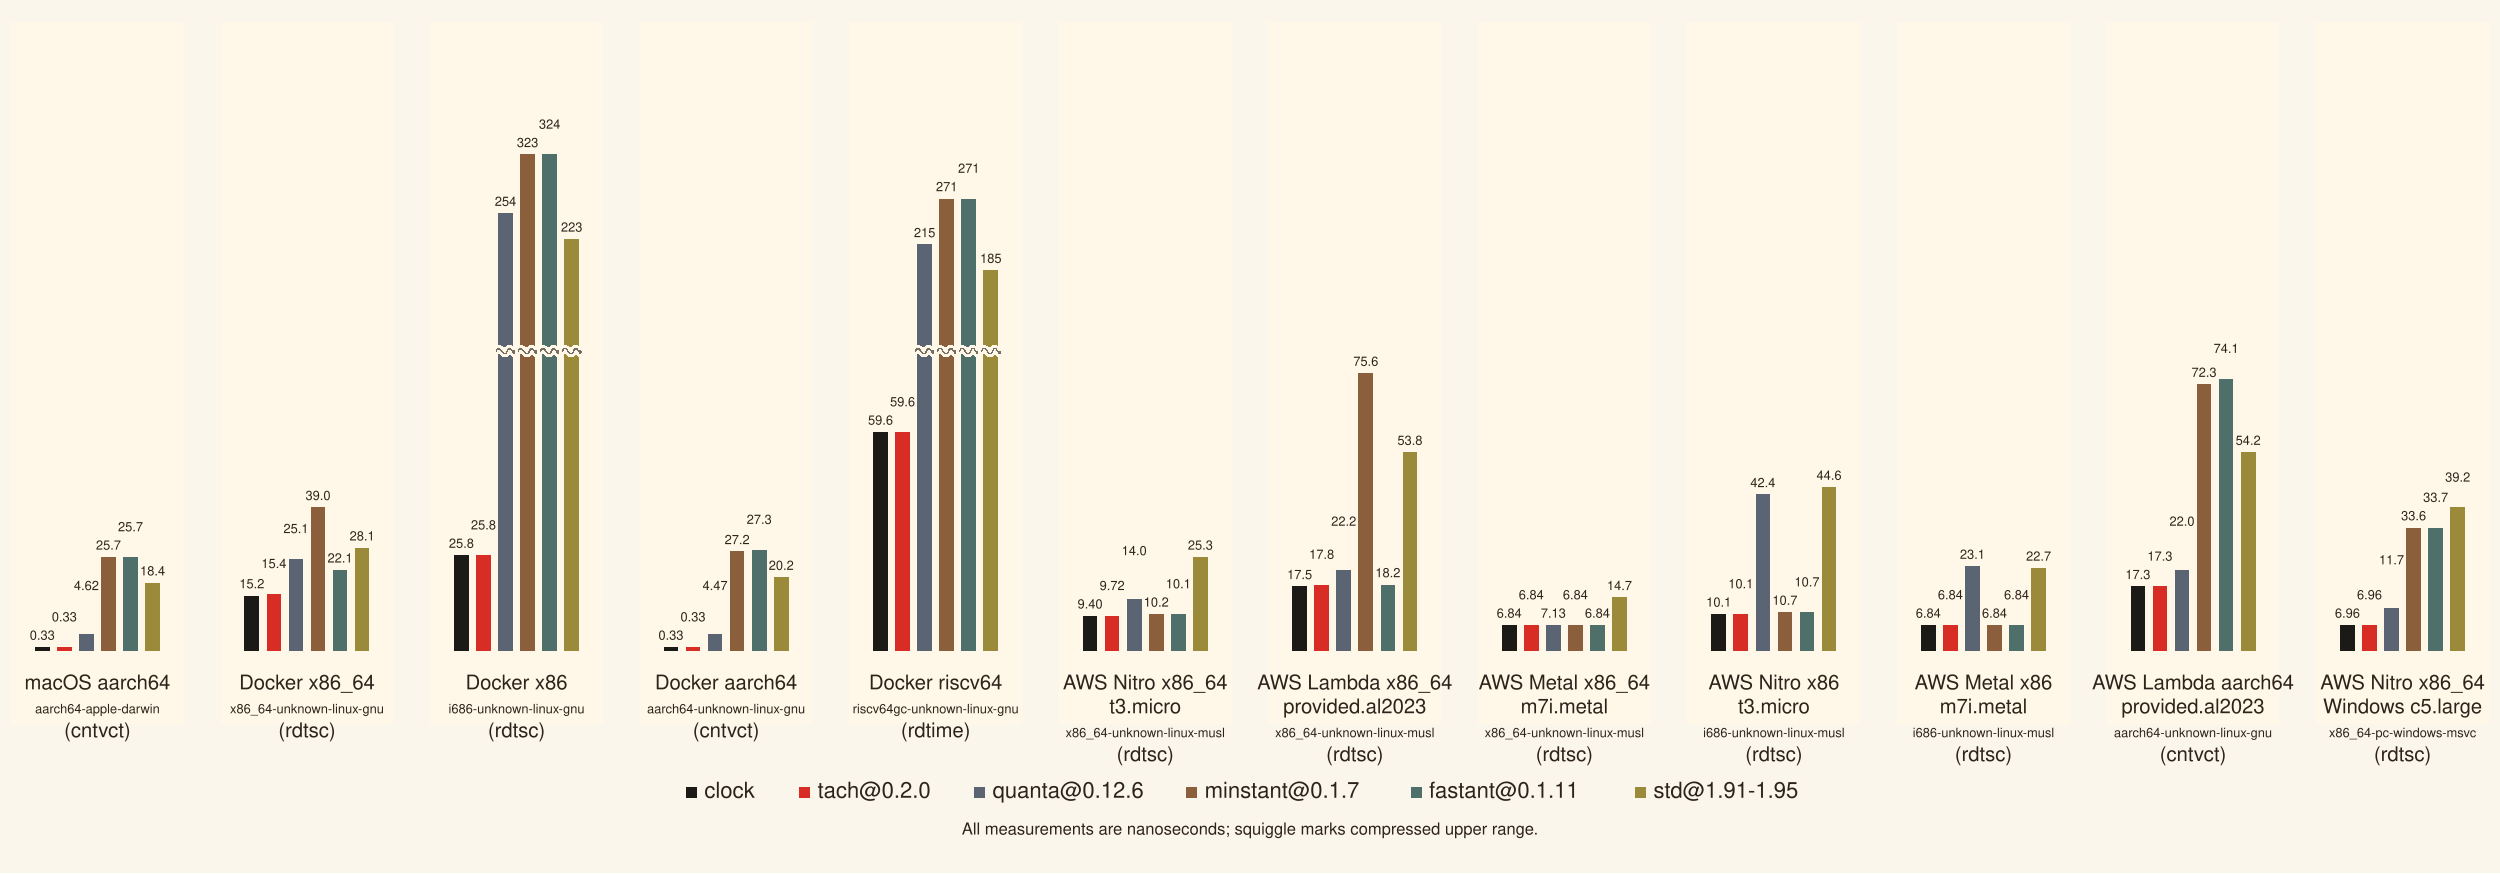
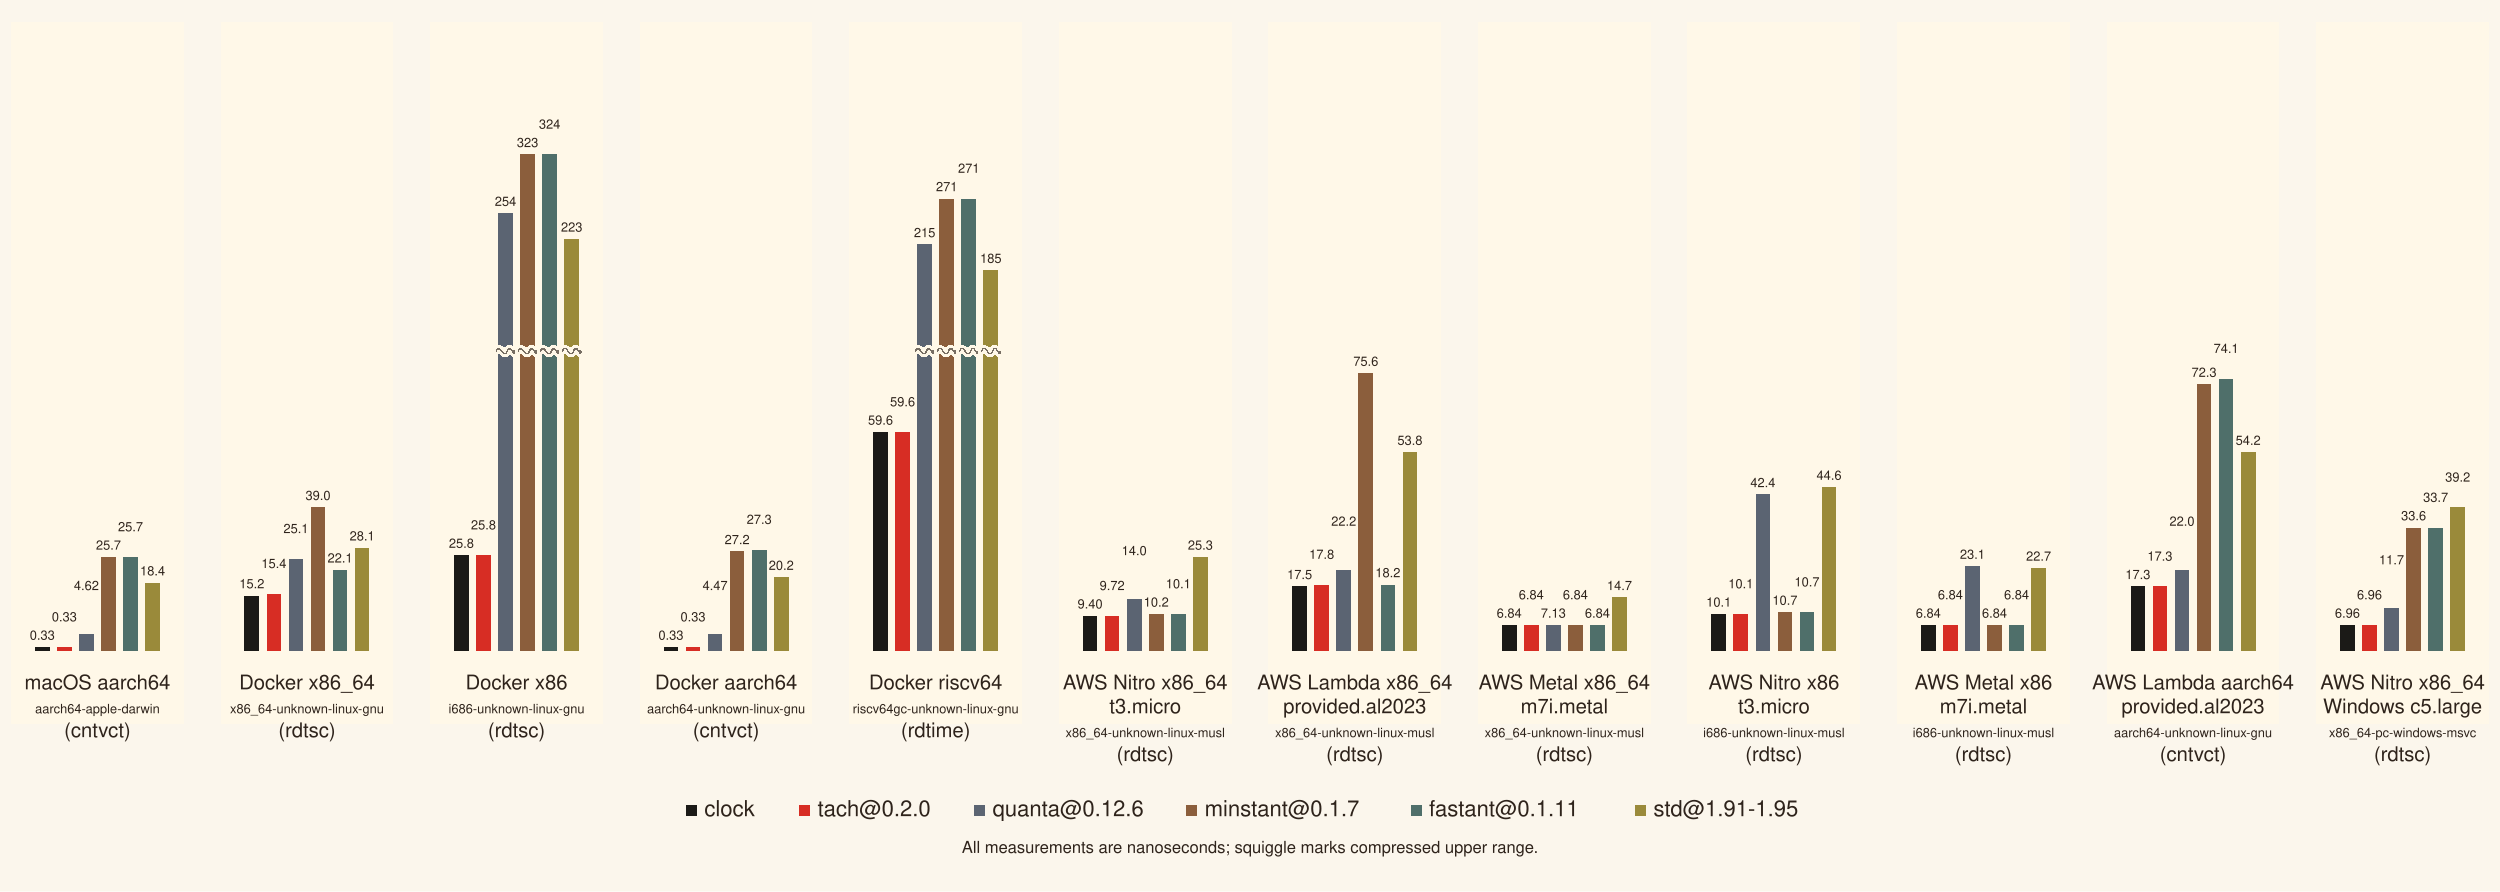
- <svg xmlns="http://www.w3.org/2000/svg" width="1360" height="475" viewBox="0 0 1360 475">
-   <rect width="1360" height="475" fill="#FBF6EC" />
+ <svg xmlns="http://www.w3.org/2000/svg" width="1360" height="485" viewBox="0 0 1360 485">
+   <rect width="1360" height="485" fill="#FBF6EC" />
  <g shape-rendering="crispEdges">
-     <rect x="373.16" y="428" width="6" height="6" fill="#1B1A17" />
-     <text x="383.16" y="434" text-anchor="start" font-family="Avenir Next, Helvetica, Arial, sans-serif" font-size="12" fill="#2E231B">clock</text>
-     <rect x="434.76" y="428" width="6" height="6" fill="#D72D24" />
-     <text x="444.76" y="434" text-anchor="start" font-family="Avenir Next, Helvetica, Arial, sans-serif" font-size="12" fill="#2E231B">tach@0.2.0</text>
-     <rect x="529.96" y="428" width="6" height="6" fill="#5B6472" />
-     <text x="539.96" y="434" text-anchor="start" font-family="Avenir Next, Helvetica, Arial, sans-serif" font-size="12" fill="#2E231B">quanta@0.12.6</text>
-     <rect x="645.32" y="428" width="6" height="6" fill="#8B5E3C" />
-     <text x="655.32" y="434" text-anchor="start" font-family="Avenir Next, Helvetica, Arial, sans-serif" font-size="12" fill="#2E231B">minstant@0.1.7</text>
-     <rect x="767.4" y="428" width="6" height="6" fill="#4F6F6A" />
-     <text x="777.4" y="434" text-anchor="start" font-family="Avenir Next, Helvetica, Arial, sans-serif" font-size="12" fill="#2E231B">fastant@0.1.11</text>
-     <rect x="889.48" y="428" width="6" height="6" fill="#9A8A3A" />
-     <text x="899.48" y="434" text-anchor="start" font-family="Avenir Next, Helvetica, Arial, sans-serif" font-size="12" fill="#2E231B">std@1.91-1.95</text>
-     <text x="680" y="454" text-anchor="middle" font-family="Avenir Next, Helvetica, Arial, sans-serif" font-size="9" fill="#2E231B">All measurements are nanoseconds; squiggle marks compressed upper range.</text>
+     <rect x="373.16" y="438" width="6" height="6" fill="#1B1A17" />
+     <text x="383.16" y="444" text-anchor="start" font-family="Avenir Next, Helvetica, Arial, sans-serif" font-size="12" fill="#2E231B">clock</text>
+     <rect x="434.76" y="438" width="6" height="6" fill="#D72D24" />
+     <text x="444.76" y="444" text-anchor="start" font-family="Avenir Next, Helvetica, Arial, sans-serif" font-size="12" fill="#2E231B">tach@0.2.0</text>
+     <rect x="529.96" y="438" width="6" height="6" fill="#5B6472" />
+     <text x="539.96" y="444" text-anchor="start" font-family="Avenir Next, Helvetica, Arial, sans-serif" font-size="12" fill="#2E231B">quanta@0.12.6</text>
+     <rect x="645.32" y="438" width="6" height="6" fill="#8B5E3C" />
+     <text x="655.32" y="444" text-anchor="start" font-family="Avenir Next, Helvetica, Arial, sans-serif" font-size="12" fill="#2E231B">minstant@0.1.7</text>
+     <rect x="767.4" y="438" width="6" height="6" fill="#4F6F6A" />
+     <text x="777.4" y="444" text-anchor="start" font-family="Avenir Next, Helvetica, Arial, sans-serif" font-size="12" fill="#2E231B">fastant@0.1.11</text>
+     <rect x="889.48" y="438" width="6" height="6" fill="#9A8A3A" />
+     <text x="899.48" y="444" text-anchor="start" font-family="Avenir Next, Helvetica, Arial, sans-serif" font-size="12" fill="#2E231B">std@1.91-1.95</text>
+     <text x="680" y="464" text-anchor="middle" font-family="Avenir Next, Helvetica, Arial, sans-serif" font-size="9" fill="#2E231B">All measurements are nanoseconds; squiggle marks compressed upper range.</text>
    <rect x="6" y="12" width="94" height="382" fill="#FFF8E8" />
    <rect x="19" y="352" width="8" height="2" fill="#1B1A17" />
    <text x="23" y="348" text-anchor="middle" font-family="Avenir Next, Helvetica, Arial, sans-serif" font-size="7" fill="#2E231B">0.33</text>
    <rect x="31" y="352" width="8" height="2" fill="#D72D24" />
    <text x="35" y="338" text-anchor="middle" font-family="Avenir Next, Helvetica, Arial, sans-serif" font-size="7" fill="#2E231B">0.33</text>
    <rect x="43" y="345" width="8" height="9" fill="#5B6472" />
    <text x="47" y="321" text-anchor="middle" font-family="Avenir Next, Helvetica, Arial, sans-serif" font-size="7" fill="#2E231B">4.62</text>
    <rect x="55" y="303" width="8" height="51" fill="#8B5E3C" />
    <text x="59" y="299" text-anchor="middle" font-family="Avenir Next, Helvetica, Arial, sans-serif" font-size="7" fill="#2E231B">25.7</text>
    <rect x="67" y="303" width="8" height="51" fill="#4F6F6A" />
    <text x="71" y="289" text-anchor="middle" font-family="Avenir Next, Helvetica, Arial, sans-serif" font-size="7" fill="#2E231B">25.7</text>
    <rect x="79" y="317" width="8" height="37" fill="#9A8A3A" />
    <text x="83" y="313" text-anchor="middle" font-family="Avenir Next, Helvetica, Arial, sans-serif" font-size="7" fill="#2E231B">18.4</text>
    <text x="53" y="375" text-anchor="middle" font-family="Avenir Next, Helvetica, Arial, sans-serif" font-size="11" fill="#2E231B">macOS aarch64</text>
    <text x="53" y="388" text-anchor="middle" font-family="Avenir Next, Helvetica, Arial, sans-serif" font-size="7" fill="#2E231B">aarch64-apple-darwin</text>
    <text x="53" y="401" text-anchor="middle" font-family="Avenir Next, Helvetica, Arial, sans-serif" font-size="11" fill="#2E231B">(cntvct)</text>
    <rect x="120" y="12" width="94" height="382" fill="#FFF8E8" />
    <rect x="133" y="324" width="8" height="30" fill="#1B1A17" />
    <text x="137" y="320" text-anchor="middle" font-family="Avenir Next, Helvetica, Arial, sans-serif" font-size="7" fill="#2E231B">15.2</text>
    <rect x="145" y="323" width="8" height="31" fill="#D72D24" />
    <text x="149" y="309" text-anchor="middle" font-family="Avenir Next, Helvetica, Arial, sans-serif" font-size="7" fill="#2E231B">15.4</text>
    <rect x="157" y="304" width="8" height="50" fill="#5B6472" />
    <text x="161" y="290" text-anchor="middle" font-family="Avenir Next, Helvetica, Arial, sans-serif" font-size="7" fill="#2E231B">25.1</text>
    <rect x="169" y="276" width="8" height="78" fill="#8B5E3C" />
    <text x="173" y="272" text-anchor="middle" font-family="Avenir Next, Helvetica, Arial, sans-serif" font-size="7" fill="#2E231B">39.0</text>
    <rect x="181" y="310" width="8" height="44" fill="#4F6F6A" />
    <text x="185" y="306" text-anchor="middle" font-family="Avenir Next, Helvetica, Arial, sans-serif" font-size="7" fill="#2E231B">22.1</text>
    <rect x="193" y="298" width="8" height="56" fill="#9A8A3A" />
    <text x="197" y="294" text-anchor="middle" font-family="Avenir Next, Helvetica, Arial, sans-serif" font-size="7" fill="#2E231B">28.1</text>
    <text x="167" y="375" text-anchor="middle" font-family="Avenir Next, Helvetica, Arial, sans-serif" font-size="11" fill="#2E231B">Docker x86_64</text>
    <text x="167" y="388" text-anchor="middle" font-family="Avenir Next, Helvetica, Arial, sans-serif" font-size="7" fill="#2E231B">x86_64-unknown-linux-gnu</text>
    <text x="167" y="401" text-anchor="middle" font-family="Avenir Next, Helvetica, Arial, sans-serif" font-size="11" fill="#2E231B">(rdtsc)</text>
    <rect x="234" y="12" width="94" height="382" fill="#FFF8E8" />
    <rect x="247" y="302" width="8" height="52" fill="#1B1A17" />
    <text x="251" y="298" text-anchor="middle" font-family="Avenir Next, Helvetica, Arial, sans-serif" font-size="7" fill="#2E231B">25.8</text>
    <rect x="259" y="302" width="8" height="52" fill="#D72D24" />
    <text x="263" y="288" text-anchor="middle" font-family="Avenir Next, Helvetica, Arial, sans-serif" font-size="7" fill="#2E231B">25.8</text>
    <rect x="271" y="116" width="8" height="238" fill="#5B6472" />
    <path d="M270 191 C272 186 274 196 276 191 S280 196 280 191" stroke="#FFF8E8" stroke-width="4" fill="none" stroke-linecap="round" />
    <path d="M270 191 C272 186 274 196 276 191 S280 196 280 191" stroke="#2E231B" stroke-width="0.8" fill="none" stroke-linecap="round" opacity="0.65" />
    <text x="275" y="112" text-anchor="middle" font-family="Avenir Next, Helvetica, Arial, sans-serif" font-size="7" fill="#2E231B">254</text>
    <rect x="283" y="84" width="8" height="270" fill="#8B5E3C" />
    <path d="M282 191 C284 186 286 196 288 191 S292 196 292 191" stroke="#FFF8E8" stroke-width="4" fill="none" stroke-linecap="round" />
    <path d="M282 191 C284 186 286 196 288 191 S292 196 292 191" stroke="#2E231B" stroke-width="0.8" fill="none" stroke-linecap="round" opacity="0.65" />
    <text x="287" y="80" text-anchor="middle" font-family="Avenir Next, Helvetica, Arial, sans-serif" font-size="7" fill="#2E231B">323</text>
    <rect x="295" y="84" width="8" height="270" fill="#4F6F6A" />
    <path d="M294 191 C296 186 298 196 300 191 S304 196 304 191" stroke="#FFF8E8" stroke-width="4" fill="none" stroke-linecap="round" />
    <path d="M294 191 C296 186 298 196 300 191 S304 196 304 191" stroke="#2E231B" stroke-width="0.8" fill="none" stroke-linecap="round" opacity="0.65" />
    <text x="299" y="70" text-anchor="middle" font-family="Avenir Next, Helvetica, Arial, sans-serif" font-size="7" fill="#2E231B">324</text>
    <rect x="307" y="130" width="8" height="224" fill="#9A8A3A" />
    <path d="M306 191 C308 186 310 196 312 191 S316 196 316 191" stroke="#FFF8E8" stroke-width="4" fill="none" stroke-linecap="round" />
    <path d="M306 191 C308 186 310 196 312 191 S316 196 316 191" stroke="#2E231B" stroke-width="0.8" fill="none" stroke-linecap="round" opacity="0.65" />
    <text x="311" y="126" text-anchor="middle" font-family="Avenir Next, Helvetica, Arial, sans-serif" font-size="7" fill="#2E231B">223</text>
    <text x="281" y="375" text-anchor="middle" font-family="Avenir Next, Helvetica, Arial, sans-serif" font-size="11" fill="#2E231B">Docker x86</text>
    <text x="281" y="388" text-anchor="middle" font-family="Avenir Next, Helvetica, Arial, sans-serif" font-size="7" fill="#2E231B">i686-unknown-linux-gnu</text>
    <text x="281" y="401" text-anchor="middle" font-family="Avenir Next, Helvetica, Arial, sans-serif" font-size="11" fill="#2E231B">(rdtsc)</text>
    <rect x="348" y="12" width="94" height="382" fill="#FFF8E8" />
    <rect x="361" y="352" width="8" height="2" fill="#1B1A17" />
    <text x="365" y="348" text-anchor="middle" font-family="Avenir Next, Helvetica, Arial, sans-serif" font-size="7" fill="#2E231B">0.33</text>
    <rect x="373" y="352" width="8" height="2" fill="#D72D24" />
    <text x="377" y="338" text-anchor="middle" font-family="Avenir Next, Helvetica, Arial, sans-serif" font-size="7" fill="#2E231B">0.33</text>
    <rect x="385" y="345" width="8" height="9" fill="#5B6472" />
    <text x="389" y="321" text-anchor="middle" font-family="Avenir Next, Helvetica, Arial, sans-serif" font-size="7" fill="#2E231B">4.47</text>
    <rect x="397" y="300" width="8" height="54" fill="#8B5E3C" />
    <text x="401" y="296" text-anchor="middle" font-family="Avenir Next, Helvetica, Arial, sans-serif" font-size="7" fill="#2E231B">27.2</text>
    <rect x="409" y="299" width="8" height="55" fill="#4F6F6A" />
    <text x="413" y="285" text-anchor="middle" font-family="Avenir Next, Helvetica, Arial, sans-serif" font-size="7" fill="#2E231B">27.3</text>
    <rect x="421" y="314" width="8" height="40" fill="#9A8A3A" />
    <text x="425" y="310" text-anchor="middle" font-family="Avenir Next, Helvetica, Arial, sans-serif" font-size="7" fill="#2E231B">20.2</text>
    <text x="395" y="375" text-anchor="middle" font-family="Avenir Next, Helvetica, Arial, sans-serif" font-size="11" fill="#2E231B">Docker aarch64</text>
    <text x="395" y="388" text-anchor="middle" font-family="Avenir Next, Helvetica, Arial, sans-serif" font-size="7" fill="#2E231B">aarch64-unknown-linux-gnu</text>
    <text x="395" y="401" text-anchor="middle" font-family="Avenir Next, Helvetica, Arial, sans-serif" font-size="11" fill="#2E231B">(cntvct)</text>
    <rect x="462" y="12" width="94" height="382" fill="#FFF8E8" />
    <rect x="475" y="235" width="8" height="119" fill="#1B1A17" />
    <text x="479" y="231" text-anchor="middle" font-family="Avenir Next, Helvetica, Arial, sans-serif" font-size="7" fill="#2E231B">59.6</text>
    <rect x="487" y="235" width="8" height="119" fill="#D72D24" />
    <text x="491" y="221" text-anchor="middle" font-family="Avenir Next, Helvetica, Arial, sans-serif" font-size="7" fill="#2E231B">59.6</text>
    <rect x="499" y="133" width="8" height="221" fill="#5B6472" />
    <path d="M498 191 C500 186 502 196 504 191 S508 196 508 191" stroke="#FFF8E8" stroke-width="4" fill="none" stroke-linecap="round" />
    <path d="M498 191 C500 186 502 196 504 191 S508 196 508 191" stroke="#2E231B" stroke-width="0.8" fill="none" stroke-linecap="round" opacity="0.65" />
    <text x="503" y="129" text-anchor="middle" font-family="Avenir Next, Helvetica, Arial, sans-serif" font-size="7" fill="#2E231B">215</text>
    <rect x="511" y="108" width="8" height="246" fill="#8B5E3C" />
    <path d="M510 191 C512 186 514 196 516 191 S520 196 520 191" stroke="#FFF8E8" stroke-width="4" fill="none" stroke-linecap="round" />
    <path d="M510 191 C512 186 514 196 516 191 S520 196 520 191" stroke="#2E231B" stroke-width="0.8" fill="none" stroke-linecap="round" opacity="0.65" />
    <text x="515" y="104" text-anchor="middle" font-family="Avenir Next, Helvetica, Arial, sans-serif" font-size="7" fill="#2E231B">271</text>
    <rect x="523" y="108" width="8" height="246" fill="#4F6F6A" />
    <path d="M522 191 C524 186 526 196 528 191 S532 196 532 191" stroke="#FFF8E8" stroke-width="4" fill="none" stroke-linecap="round" />
    <path d="M522 191 C524 186 526 196 528 191 S532 196 532 191" stroke="#2E231B" stroke-width="0.8" fill="none" stroke-linecap="round" opacity="0.65" />
    <text x="527" y="94" text-anchor="middle" font-family="Avenir Next, Helvetica, Arial, sans-serif" font-size="7" fill="#2E231B">271</text>
    <rect x="535" y="147" width="8" height="207" fill="#9A8A3A" />
    <path d="M534 191 C536 186 538 196 540 191 S544 196 544 191" stroke="#FFF8E8" stroke-width="4" fill="none" stroke-linecap="round" />
    <path d="M534 191 C536 186 538 196 540 191 S544 196 544 191" stroke="#2E231B" stroke-width="0.8" fill="none" stroke-linecap="round" opacity="0.65" />
    <text x="539" y="143" text-anchor="middle" font-family="Avenir Next, Helvetica, Arial, sans-serif" font-size="7" fill="#2E231B">185</text>
    <text x="509" y="375" text-anchor="middle" font-family="Avenir Next, Helvetica, Arial, sans-serif" font-size="11" fill="#2E231B">Docker riscv64</text>
    <text x="509" y="388" text-anchor="middle" font-family="Avenir Next, Helvetica, Arial, sans-serif" font-size="7" fill="#2E231B">riscv64gc-unknown-linux-gnu</text>
    <text x="509" y="401" text-anchor="middle" font-family="Avenir Next, Helvetica, Arial, sans-serif" font-size="11" fill="#2E231B">(rdtime)</text>
    <rect x="576" y="12" width="94" height="382" fill="#FFF8E8" />
    <rect x="589" y="335" width="8" height="19" fill="#1B1A17" />
    <text x="593" y="331" text-anchor="middle" font-family="Avenir Next, Helvetica, Arial, sans-serif" font-size="7" fill="#2E231B">9.40</text>
    <rect x="601" y="335" width="8" height="19" fill="#D72D24" />
    <text x="605" y="321" text-anchor="middle" font-family="Avenir Next, Helvetica, Arial, sans-serif" font-size="7" fill="#2E231B">9.72</text>
    <rect x="613" y="326" width="8" height="28" fill="#5B6472" />
    <text x="617" y="302" text-anchor="middle" font-family="Avenir Next, Helvetica, Arial, sans-serif" font-size="7" fill="#2E231B">14.0</text>
    <rect x="625" y="334" width="8" height="20" fill="#8B5E3C" />
    <text x="629" y="330" text-anchor="middle" font-family="Avenir Next, Helvetica, Arial, sans-serif" font-size="7" fill="#2E231B">10.2</text>
    <rect x="637" y="334" width="8" height="20" fill="#4F6F6A" />
    <text x="641" y="320" text-anchor="middle" font-family="Avenir Next, Helvetica, Arial, sans-serif" font-size="7" fill="#2E231B">10.1</text>
    <rect x="649" y="303" width="8" height="51" fill="#9A8A3A" />
    <text x="653" y="299" text-anchor="middle" font-family="Avenir Next, Helvetica, Arial, sans-serif" font-size="7" fill="#2E231B">25.3</text>
    <text x="623" y="375" text-anchor="middle" font-family="Avenir Next, Helvetica, Arial, sans-serif" font-size="11" fill="#2E231B">AWS Nitro x86_64</text>
    <text x="623" y="388" text-anchor="middle" font-family="Avenir Next, Helvetica, Arial, sans-serif" font-size="11" fill="#2E231B">t3.micro</text>
    <text x="623" y="401" text-anchor="middle" font-family="Avenir Next, Helvetica, Arial, sans-serif" font-size="7" fill="#2E231B">x86_64-unknown-linux-musl</text>
    <text x="623" y="414" text-anchor="middle" font-family="Avenir Next, Helvetica, Arial, sans-serif" font-size="11" fill="#2E231B">(rdtsc)</text>
    <rect x="690" y="12" width="94" height="382" fill="#FFF8E8" />
    <rect x="703" y="319" width="8" height="35" fill="#1B1A17" />
    <text x="707" y="315" text-anchor="middle" font-family="Avenir Next, Helvetica, Arial, sans-serif" font-size="7" fill="#2E231B">17.5</text>
    <rect x="715" y="318" width="8" height="36" fill="#D72D24" />
    <text x="719" y="304" text-anchor="middle" font-family="Avenir Next, Helvetica, Arial, sans-serif" font-size="7" fill="#2E231B">17.8</text>
    <rect x="727" y="310" width="8" height="44" fill="#5B6472" />
    <text x="731" y="286" text-anchor="middle" font-family="Avenir Next, Helvetica, Arial, sans-serif" font-size="7" fill="#2E231B">22.2</text>
    <rect x="739" y="203" width="8" height="151" fill="#8B5E3C" />
    <text x="743" y="199" text-anchor="middle" font-family="Avenir Next, Helvetica, Arial, sans-serif" font-size="7" fill="#2E231B">75.6</text>
    <rect x="751" y="318" width="8" height="36" fill="#4F6F6A" />
    <text x="755" y="314" text-anchor="middle" font-family="Avenir Next, Helvetica, Arial, sans-serif" font-size="7" fill="#2E231B">18.2</text>
    <rect x="763" y="246" width="8" height="108" fill="#9A8A3A" />
    <text x="767" y="242" text-anchor="middle" font-family="Avenir Next, Helvetica, Arial, sans-serif" font-size="7" fill="#2E231B">53.8</text>
    <text x="737" y="375" text-anchor="middle" font-family="Avenir Next, Helvetica, Arial, sans-serif" font-size="11" fill="#2E231B">AWS Lambda x86_64</text>
    <text x="737" y="388" text-anchor="middle" font-family="Avenir Next, Helvetica, Arial, sans-serif" font-size="11" fill="#2E231B">provided.al2023</text>
    <text x="737" y="401" text-anchor="middle" font-family="Avenir Next, Helvetica, Arial, sans-serif" font-size="7" fill="#2E231B">x86_64-unknown-linux-musl</text>
    <text x="737" y="414" text-anchor="middle" font-family="Avenir Next, Helvetica, Arial, sans-serif" font-size="11" fill="#2E231B">(rdtsc)</text>
    <rect x="804" y="12" width="94" height="382" fill="#FFF8E8" />
    <rect x="817" y="340" width="8" height="14" fill="#1B1A17" />
    <text x="821" y="336" text-anchor="middle" font-family="Avenir Next, Helvetica, Arial, sans-serif" font-size="7" fill="#2E231B">6.84</text>
    <rect x="829" y="340" width="8" height="14" fill="#D72D24" />
    <text x="833" y="326" text-anchor="middle" font-family="Avenir Next, Helvetica, Arial, sans-serif" font-size="7" fill="#2E231B">6.84</text>
    <rect x="841" y="340" width="8" height="14" fill="#5B6472" />
    <text x="845" y="336" text-anchor="middle" font-family="Avenir Next, Helvetica, Arial, sans-serif" font-size="7" fill="#2E231B">7.13</text>
    <rect x="853" y="340" width="8" height="14" fill="#8B5E3C" />
    <text x="857" y="326" text-anchor="middle" font-family="Avenir Next, Helvetica, Arial, sans-serif" font-size="7" fill="#2E231B">6.84</text>
    <rect x="865" y="340" width="8" height="14" fill="#4F6F6A" />
    <text x="869" y="336" text-anchor="middle" font-family="Avenir Next, Helvetica, Arial, sans-serif" font-size="7" fill="#2E231B">6.84</text>
    <rect x="877" y="325" width="8" height="29" fill="#9A8A3A" />
    <text x="881" y="321" text-anchor="middle" font-family="Avenir Next, Helvetica, Arial, sans-serif" font-size="7" fill="#2E231B">14.7</text>
    <text x="851" y="375" text-anchor="middle" font-family="Avenir Next, Helvetica, Arial, sans-serif" font-size="11" fill="#2E231B">AWS Metal x86_64</text>
    <text x="851" y="388" text-anchor="middle" font-family="Avenir Next, Helvetica, Arial, sans-serif" font-size="11" fill="#2E231B">m7i.metal</text>
    <text x="851" y="401" text-anchor="middle" font-family="Avenir Next, Helvetica, Arial, sans-serif" font-size="7" fill="#2E231B">x86_64-unknown-linux-musl</text>
    <text x="851" y="414" text-anchor="middle" font-family="Avenir Next, Helvetica, Arial, sans-serif" font-size="11" fill="#2E231B">(rdtsc)</text>
    <rect x="918" y="12" width="94" height="382" fill="#FFF8E8" />
    <rect x="931" y="334" width="8" height="20" fill="#1B1A17" />
    <text x="935" y="330" text-anchor="middle" font-family="Avenir Next, Helvetica, Arial, sans-serif" font-size="7" fill="#2E231B">10.1</text>
    <rect x="943" y="334" width="8" height="20" fill="#D72D24" />
    <text x="947" y="320" text-anchor="middle" font-family="Avenir Next, Helvetica, Arial, sans-serif" font-size="7" fill="#2E231B">10.1</text>
    <rect x="955" y="269" width="8" height="85" fill="#5B6472" />
    <text x="959" y="265" text-anchor="middle" font-family="Avenir Next, Helvetica, Arial, sans-serif" font-size="7" fill="#2E231B">42.4</text>
    <rect x="967" y="333" width="8" height="21" fill="#8B5E3C" />
    <text x="971" y="329" text-anchor="middle" font-family="Avenir Next, Helvetica, Arial, sans-serif" font-size="7" fill="#2E231B">10.7</text>
    <rect x="979" y="333" width="8" height="21" fill="#4F6F6A" />
    <text x="983" y="319" text-anchor="middle" font-family="Avenir Next, Helvetica, Arial, sans-serif" font-size="7" fill="#2E231B">10.7</text>
    <rect x="991" y="265" width="8" height="89" fill="#9A8A3A" />
    <text x="995" y="261" text-anchor="middle" font-family="Avenir Next, Helvetica, Arial, sans-serif" font-size="7" fill="#2E231B">44.6</text>
    <text x="965" y="375" text-anchor="middle" font-family="Avenir Next, Helvetica, Arial, sans-serif" font-size="11" fill="#2E231B">AWS Nitro x86</text>
    <text x="965" y="388" text-anchor="middle" font-family="Avenir Next, Helvetica, Arial, sans-serif" font-size="11" fill="#2E231B">t3.micro</text>
    <text x="965" y="401" text-anchor="middle" font-family="Avenir Next, Helvetica, Arial, sans-serif" font-size="7" fill="#2E231B">i686-unknown-linux-musl</text>
    <text x="965" y="414" text-anchor="middle" font-family="Avenir Next, Helvetica, Arial, sans-serif" font-size="11" fill="#2E231B">(rdtsc)</text>
    <rect x="1032" y="12" width="94" height="382" fill="#FFF8E8" />
    <rect x="1045" y="340" width="8" height="14" fill="#1B1A17" />
    <text x="1049" y="336" text-anchor="middle" font-family="Avenir Next, Helvetica, Arial, sans-serif" font-size="7" fill="#2E231B">6.84</text>
    <rect x="1057" y="340" width="8" height="14" fill="#D72D24" />
    <text x="1061" y="326" text-anchor="middle" font-family="Avenir Next, Helvetica, Arial, sans-serif" font-size="7" fill="#2E231B">6.84</text>
    <rect x="1069" y="308" width="8" height="46" fill="#5B6472" />
    <text x="1073" y="304" text-anchor="middle" font-family="Avenir Next, Helvetica, Arial, sans-serif" font-size="7" fill="#2E231B">23.1</text>
    <rect x="1081" y="340" width="8" height="14" fill="#8B5E3C" />
    <text x="1085" y="336" text-anchor="middle" font-family="Avenir Next, Helvetica, Arial, sans-serif" font-size="7" fill="#2E231B">6.84</text>
    <rect x="1093" y="340" width="8" height="14" fill="#4F6F6A" />
    <text x="1097" y="326" text-anchor="middle" font-family="Avenir Next, Helvetica, Arial, sans-serif" font-size="7" fill="#2E231B">6.84</text>
    <rect x="1105" y="309" width="8" height="45" fill="#9A8A3A" />
    <text x="1109" y="305" text-anchor="middle" font-family="Avenir Next, Helvetica, Arial, sans-serif" font-size="7" fill="#2E231B">22.7</text>
    <text x="1079" y="375" text-anchor="middle" font-family="Avenir Next, Helvetica, Arial, sans-serif" font-size="11" fill="#2E231B">AWS Metal x86</text>
    <text x="1079" y="388" text-anchor="middle" font-family="Avenir Next, Helvetica, Arial, sans-serif" font-size="11" fill="#2E231B">m7i.metal</text>
    <text x="1079" y="401" text-anchor="middle" font-family="Avenir Next, Helvetica, Arial, sans-serif" font-size="7" fill="#2E231B">i686-unknown-linux-musl</text>
    <text x="1079" y="414" text-anchor="middle" font-family="Avenir Next, Helvetica, Arial, sans-serif" font-size="11" fill="#2E231B">(rdtsc)</text>
    <rect x="1146" y="12" width="94" height="382" fill="#FFF8E8" />
    <rect x="1159" y="319" width="8" height="35" fill="#1B1A17" />
    <text x="1163" y="315" text-anchor="middle" font-family="Avenir Next, Helvetica, Arial, sans-serif" font-size="7" fill="#2E231B">17.3</text>
    <rect x="1171" y="319" width="8" height="35" fill="#D72D24" />
    <text x="1175" y="305" text-anchor="middle" font-family="Avenir Next, Helvetica, Arial, sans-serif" font-size="7" fill="#2E231B">17.3</text>
    <rect x="1183" y="310" width="8" height="44" fill="#5B6472" />
    <text x="1187" y="286" text-anchor="middle" font-family="Avenir Next, Helvetica, Arial, sans-serif" font-size="7" fill="#2E231B">22.0</text>
    <rect x="1195" y="209" width="8" height="145" fill="#8B5E3C" />
    <text x="1199" y="205" text-anchor="middle" font-family="Avenir Next, Helvetica, Arial, sans-serif" font-size="7" fill="#2E231B">72.3</text>
    <rect x="1207" y="206" width="8" height="148" fill="#4F6F6A" />
    <text x="1211" y="192" text-anchor="middle" font-family="Avenir Next, Helvetica, Arial, sans-serif" font-size="7" fill="#2E231B">74.1</text>
    <rect x="1219" y="246" width="8" height="108" fill="#9A8A3A" />
    <text x="1223" y="242" text-anchor="middle" font-family="Avenir Next, Helvetica, Arial, sans-serif" font-size="7" fill="#2E231B">54.2</text>
    <text x="1193" y="375" text-anchor="middle" font-family="Avenir Next, Helvetica, Arial, sans-serif" font-size="11" fill="#2E231B">AWS Lambda aarch64</text>
    <text x="1193" y="388" text-anchor="middle" font-family="Avenir Next, Helvetica, Arial, sans-serif" font-size="11" fill="#2E231B">provided.al2023</text>
    <text x="1193" y="401" text-anchor="middle" font-family="Avenir Next, Helvetica, Arial, sans-serif" font-size="7" fill="#2E231B">aarch64-unknown-linux-gnu</text>
    <text x="1193" y="414" text-anchor="middle" font-family="Avenir Next, Helvetica, Arial, sans-serif" font-size="11" fill="#2E231B">(cntvct)</text>
    <rect x="1260" y="12" width="94" height="382" fill="#FFF8E8" />
    <rect x="1273" y="340" width="8" height="14" fill="#1B1A17" />
    <text x="1277" y="336" text-anchor="middle" font-family="Avenir Next, Helvetica, Arial, sans-serif" font-size="7" fill="#2E231B">6.96</text>
    <rect x="1285" y="340" width="8" height="14" fill="#D72D24" />
    <text x="1289" y="326" text-anchor="middle" font-family="Avenir Next, Helvetica, Arial, sans-serif" font-size="7" fill="#2E231B">6.96</text>
    <rect x="1297" y="331" width="8" height="23" fill="#5B6472" />
    <text x="1301" y="307" text-anchor="middle" font-family="Avenir Next, Helvetica, Arial, sans-serif" font-size="7" fill="#2E231B">11.7</text>
    <rect x="1309" y="287" width="8" height="67" fill="#8B5E3C" />
    <text x="1313" y="283" text-anchor="middle" font-family="Avenir Next, Helvetica, Arial, sans-serif" font-size="7" fill="#2E231B">33.6</text>
    <rect x="1321" y="287" width="8" height="67" fill="#4F6F6A" />
    <text x="1325" y="273" text-anchor="middle" font-family="Avenir Next, Helvetica, Arial, sans-serif" font-size="7" fill="#2E231B">33.7</text>
    <rect x="1333" y="276" width="8" height="78" fill="#9A8A3A" />
    <text x="1337" y="262" text-anchor="middle" font-family="Avenir Next, Helvetica, Arial, sans-serif" font-size="7" fill="#2E231B">39.2</text>
    <text x="1307" y="375" text-anchor="middle" font-family="Avenir Next, Helvetica, Arial, sans-serif" font-size="11" fill="#2E231B">AWS Nitro x86_64</text>
    <text x="1307" y="388" text-anchor="middle" font-family="Avenir Next, Helvetica, Arial, sans-serif" font-size="11" fill="#2E231B">Windows c5.large</text>
    <text x="1307" y="401" text-anchor="middle" font-family="Avenir Next, Helvetica, Arial, sans-serif" font-size="7" fill="#2E231B">x86_64-pc-windows-msvc</text>
    <text x="1307" y="414" text-anchor="middle" font-family="Avenir Next, Helvetica, Arial, sans-serif" font-size="11" fill="#2E231B">(rdtsc)</text>
  </g>
</svg>
